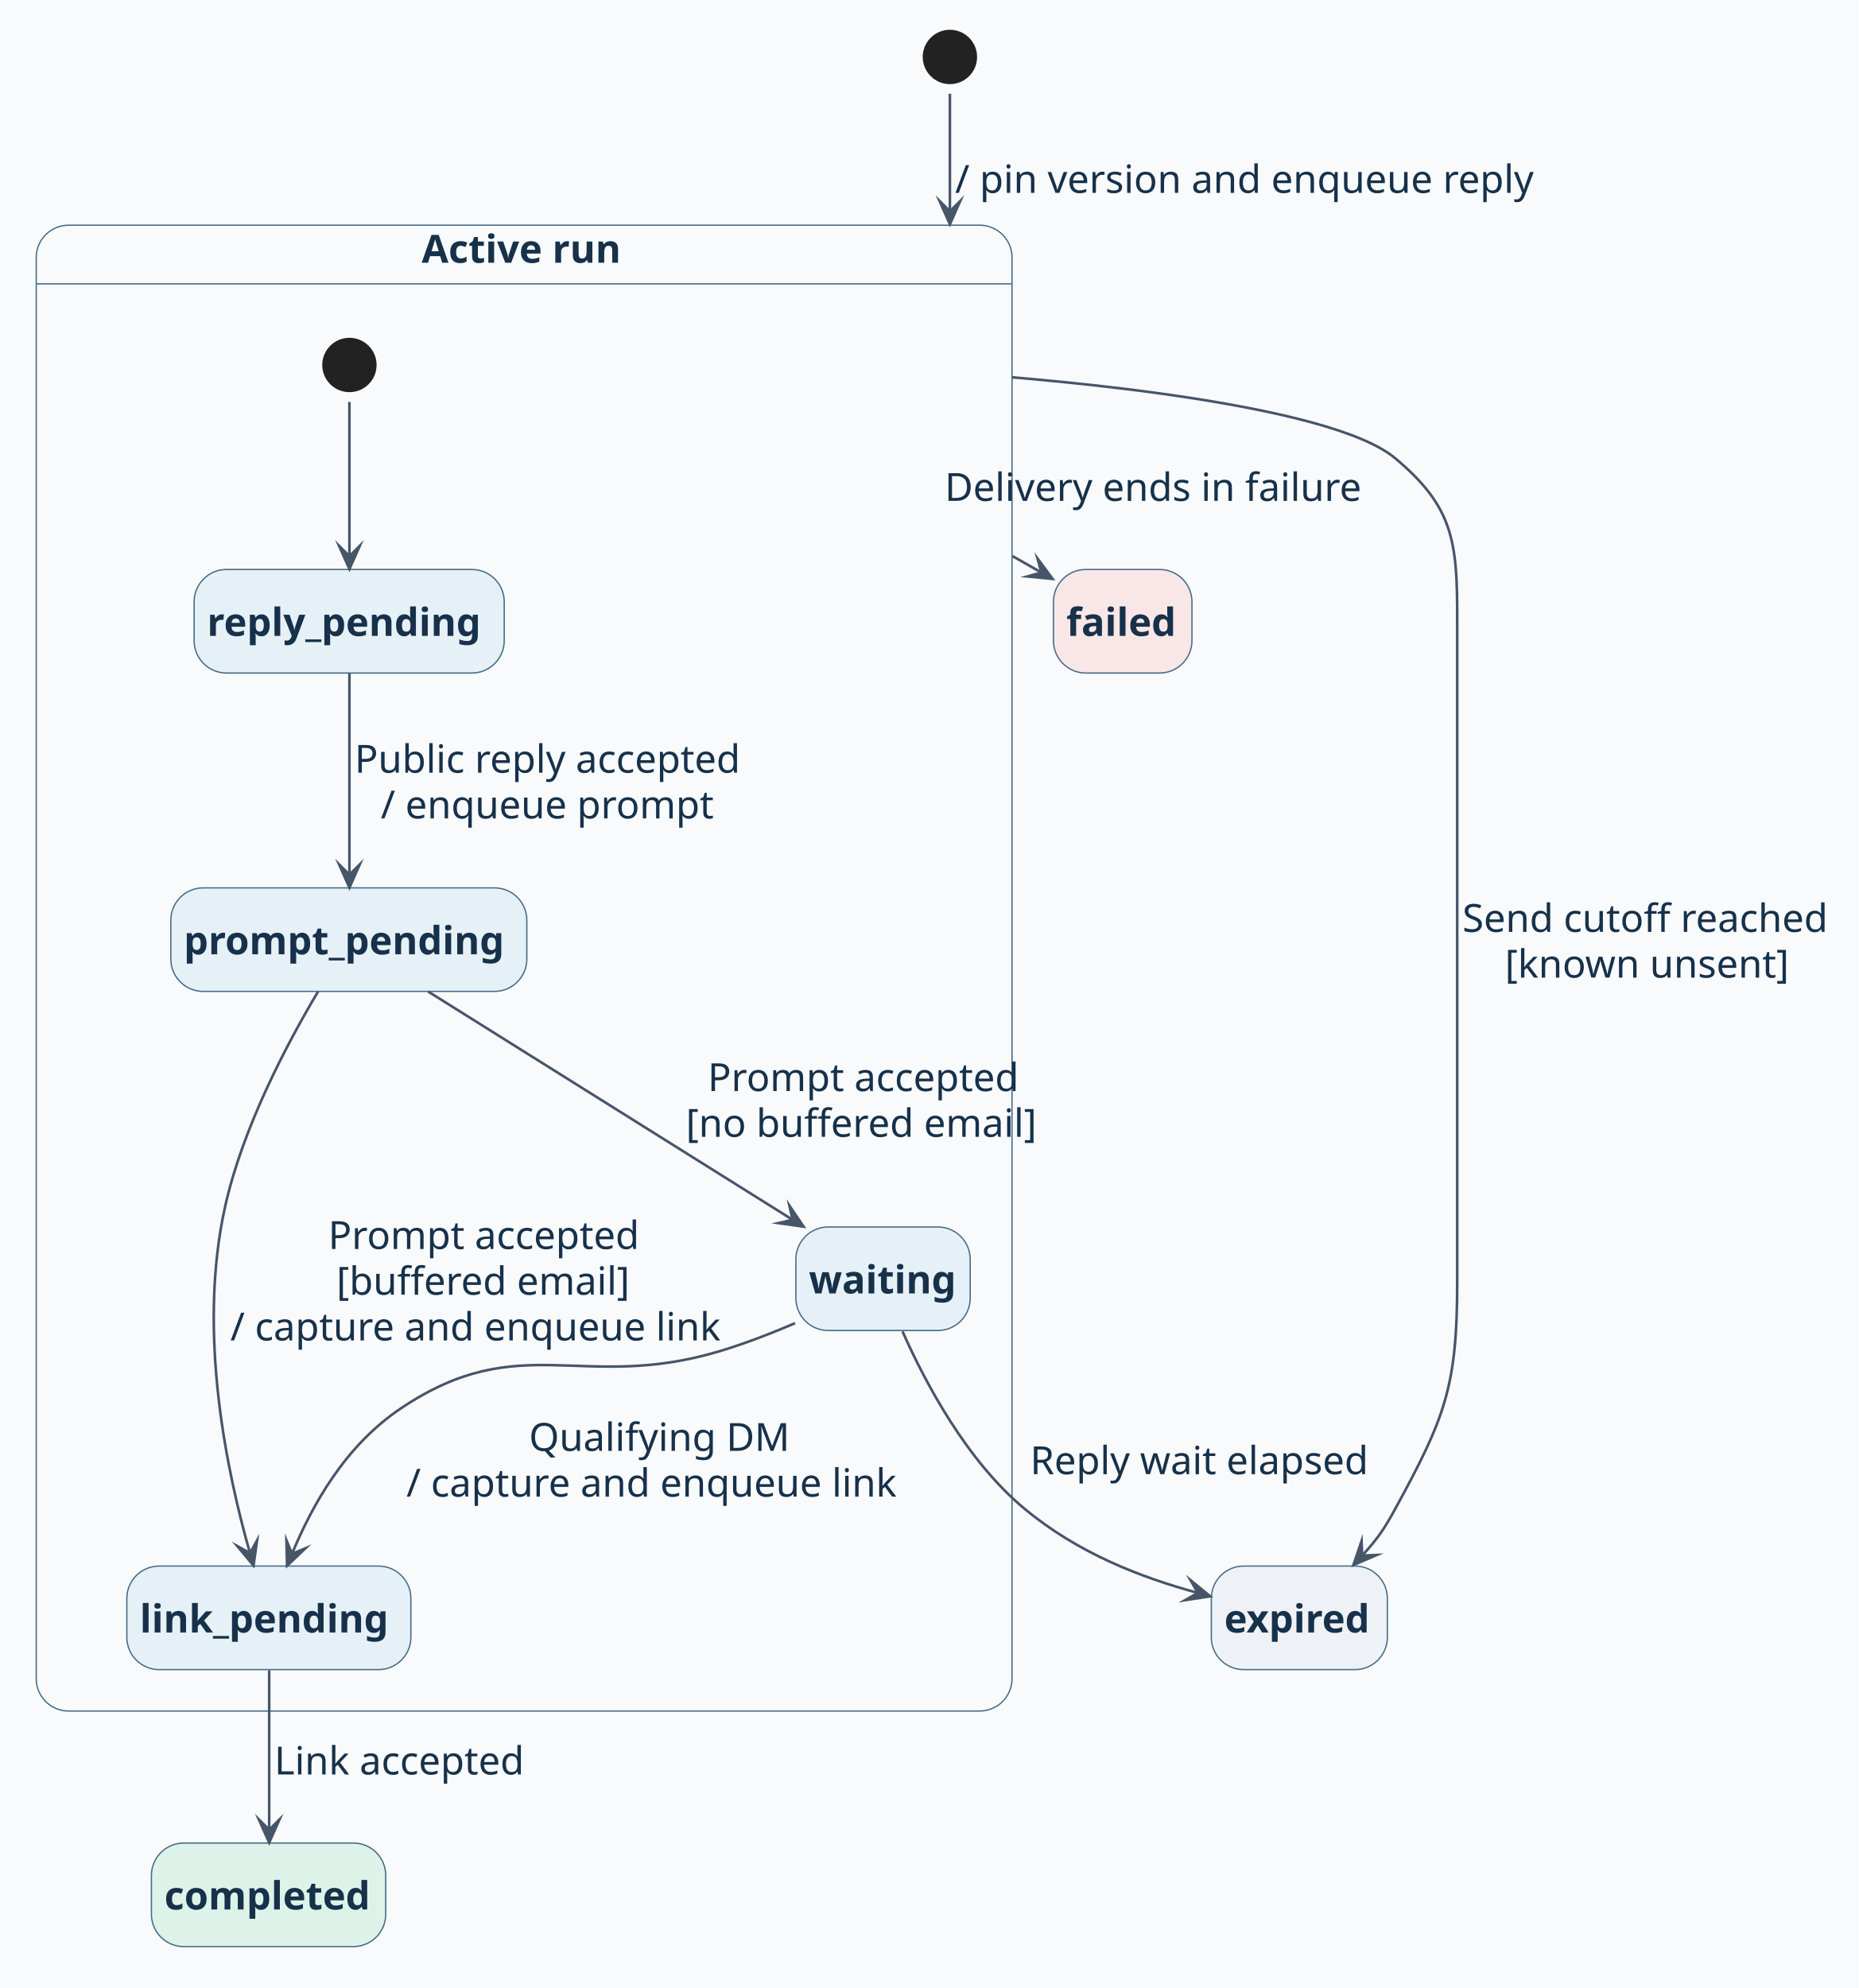
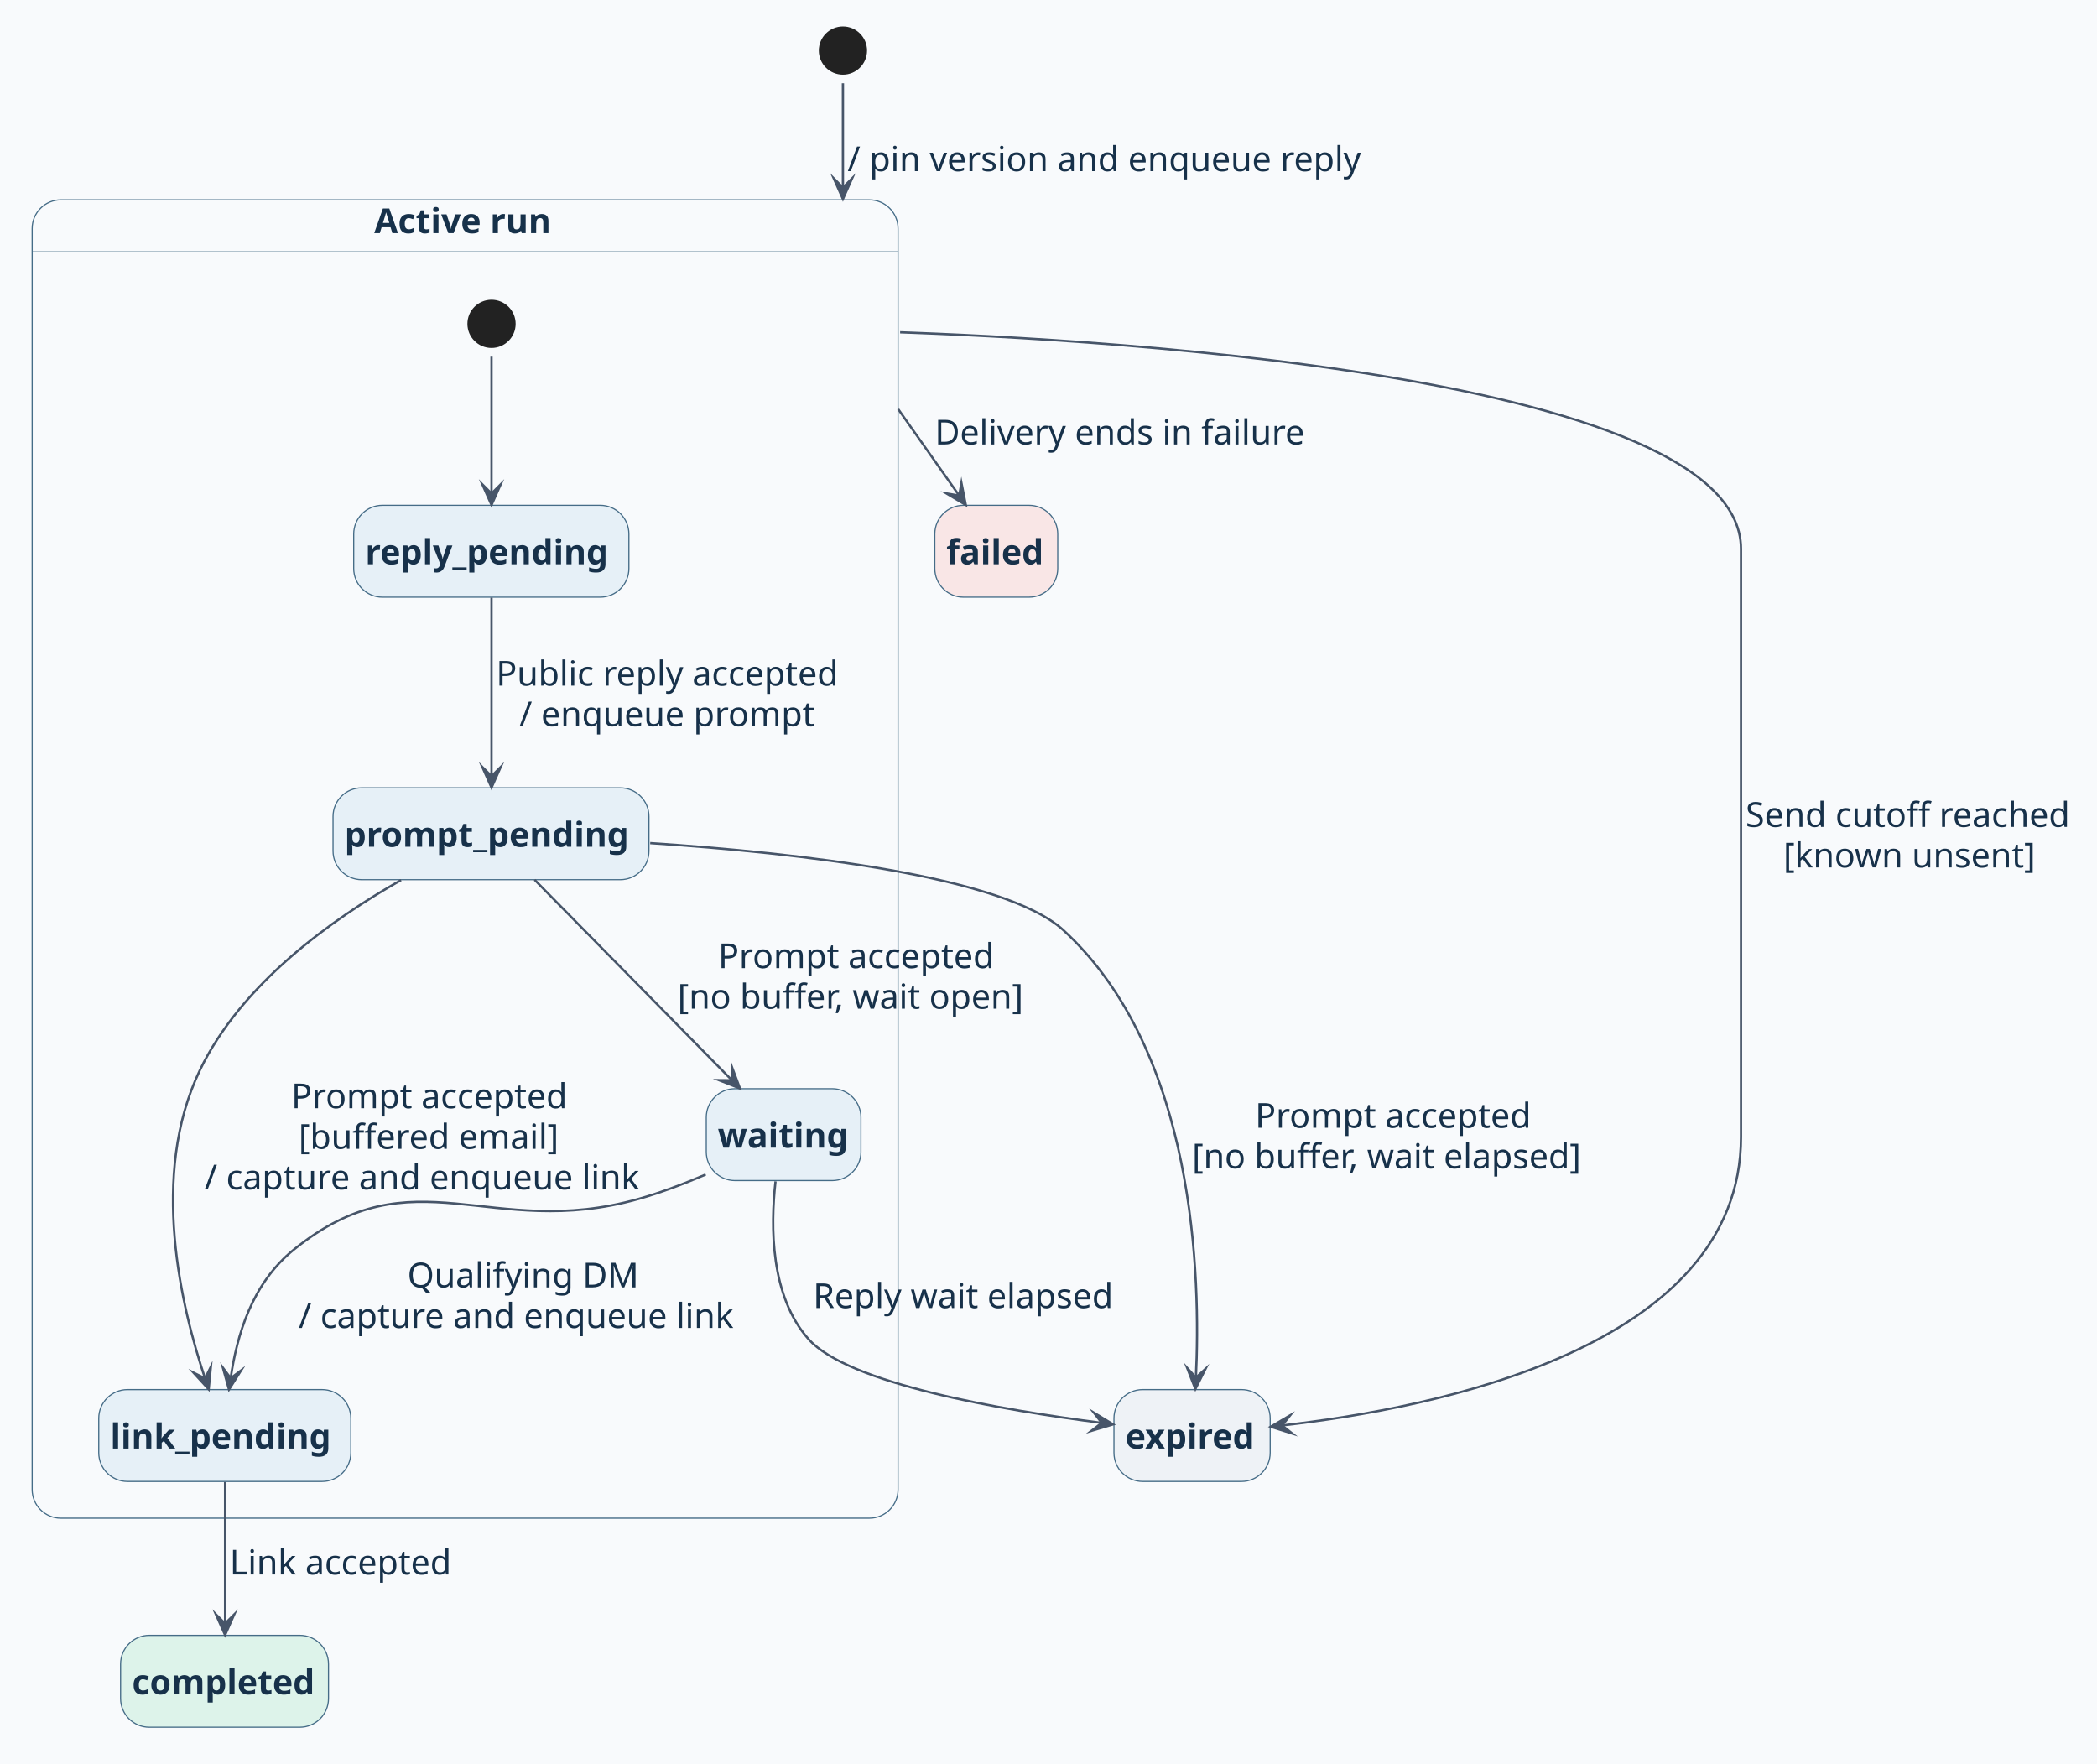
- <svg xmlns="http://www.w3.org/2000/svg" version="1.1" data-diagram-type="STATE" style="width:718px;height:768px;background:#F8FAFC;" width="718px" height="768px" viewBox="0 0 718 768" zoomAndPan="magnify" preserveAspectRatio="none" contentStyleType="text/css">
+ <svg xmlns="http://www.w3.org/2000/svg" version="1.1" data-diagram-type="STATE" style="width:913px;height:768px;background:#F8FAFC;" width="913px" height="768px" viewBox="0 0 913 768" zoomAndPan="magnify" preserveAspectRatio="none" contentStyleType="text/css">
  <defs />
  <g font-family="sans-serif" lengthAdjust="spacing">
-     <rect x="0" y="0" width="718" height="768" fill="#F8FAFC" style="stroke:none;" />
+     <rect x="0" y="0" width="913" height="768" fill="#F8FAFC" style="stroke:none;" />
    <g class="cluster" data-qualified-name="active" id="ent0001" data-source-line="17">
      <path d="M26.5,87 L378.5,87 A12.5,12.5 0 0 1 391,99.5 L391,109.666 L14,109.666 L14,99.5 A12.5,12.5 0 0 1 26.5,87" fill="#F8FAFC" />
      <path d="M14,109.666 L391,109.666 L391,648.5 A12.5,12.5 0 0 1 378.5,661 L26.5,661 A12.5,12.5 0 0 1 14,648.5 L14,109.666" fill="#F8FAFC" />
      <rect x="14" y="87" width="377" height="574" fill="none" style="stroke:#456C87;stroke-width:0.5;" rx="12.5" ry="12.5" />
      <line x1="14" y1="109.666" x2="391" y2="109.666" style="stroke:#456C87;stroke-width:0.5;" />
      <text x="162.931" y="101.502" fill="#17314A" font-size="15" textLength="79.138" font-weight="700">Active run</text>
    </g>
-     <rect x="58.5" y="712" width="90.522" height="40" fill="#DDF3EA" style="stroke:#456C87;stroke-width:0.5;" rx="12.5" ry="12.5" />
-     <text x="63.5" y="737.669" fill="#17314A" font-size="15" textLength="80.522" font-weight="700">completed</text>
-     <rect x="468" y="605" width="68.015" height="40" fill="#EEF2F6" style="stroke:#456C87;stroke-width:0.5;" rx="12.5" ry="12.5" />
-     <text x="473" y="630.669" fill="#17314A" font-size="15" textLength="58.015" font-weight="700">expired</text>
+     <rect x="52.5" y="712" width="90.522" height="40" fill="#DDF3EA" style="stroke:#456C87;stroke-width:0.5;" rx="12.5" ry="12.5" />
+     <text x="57.5" y="737.669" fill="#17314A" font-size="15" textLength="80.522" font-weight="700">completed</text>
+     <rect x="485" y="605" width="68.015" height="40" fill="#EEF2F6" style="stroke:#456C87;stroke-width:0.5;" rx="12.5" ry="12.5" />
+     <text x="490" y="630.669" fill="#17314A" font-size="15" textLength="58.015" font-weight="700">expired</text>
    <rect x="407" y="220" width="53.521" height="40" fill="#F9E6E6" style="stroke:#456C87;stroke-width:0.5;" rx="12.5" ry="12.5" />
    <text x="412" y="245.669" fill="#17314A" font-size="15" textLength="43.521" font-weight="700">failed</text>
    <g class="start_entity" data-qualified-name=".start." id="ent0015" data-source-line="31">
      <ellipse cx="367" cy="22" rx="10" ry="10" fill="#222" style="stroke:#222;stroke-width:1;" />
    </g>
-     <rect x="75" y="220" width="119.812" height="40" fill="#E6F0F7" style="stroke:#456C87;stroke-width:0.5;" rx="12.5" ry="12.5" />
-     <text x="80" y="245.669" fill="#17314A" font-size="15" textLength="109.812" font-weight="700">reply_pending</text>
-     <rect x="66" y="343" width="137.544" height="40" fill="#E6F0F7" style="stroke:#456C87;stroke-width:0.5;" rx="12.5" ry="12.5" />
-     <text x="71" y="368.669" fill="#17314A" font-size="15" textLength="127.544" font-weight="700">prompt_pending</text>
+     <rect x="154" y="220" width="119.812" height="40" fill="#E6F0F7" style="stroke:#456C87;stroke-width:0.5;" rx="12.5" ry="12.5" />
+     <text x="159" y="245.669" fill="#17314A" font-size="15" textLength="109.812" font-weight="700">reply_pending</text>
+     <rect x="145" y="343" width="137.544" height="40" fill="#E6F0F7" style="stroke:#456C87;stroke-width:0.5;" rx="12.5" ry="12.5" />
+     <text x="150" y="368.669" fill="#17314A" font-size="15" textLength="127.544" font-weight="700">prompt_pending</text>
    <rect x="307.5" y="474" width="67.341" height="40" fill="#E6F0F7" style="stroke:#456C87;stroke-width:0.5;" rx="12.5" ry="12.5" />
    <text x="312.5" y="499.669" fill="#17314A" font-size="15" textLength="57.341" font-weight="700">waiting</text>
-     <rect x="49" y="605" width="109.741" height="40" fill="#E6F0F7" style="stroke:#456C87;stroke-width:0.5;" rx="12.5" ry="12.5" />
-     <text x="54" y="630.669" fill="#17314A" font-size="15" textLength="99.741" font-weight="700">link_pending</text>
+     <rect x="43" y="605" width="109.741" height="40" fill="#E6F0F7" style="stroke:#456C87;stroke-width:0.5;" rx="12.5" ry="12.5" />
+     <text x="48" y="630.669" fill="#17314A" font-size="15" textLength="99.741" font-weight="700">link_pending</text>
    <g class="start_entity" data-qualified-name="active..start.active" id="ent0009" data-source-line="22">
-       <ellipse cx="135" cy="141" rx="10" ry="10" fill="#222" style="stroke:#222;stroke-width:1;" />
+       <ellipse cx="214" cy="141" rx="10" ry="10" fill="#222" style="stroke:#222;stroke-width:1;" />
    </g>
    <g class="link" data-entity-1="ent0009" data-entity-2="ent0002" id="lnk10" data-link-type="dependency">
-       <polygon points="135,219.865,139,210.865,135,214.865,131,210.865,135,219.865" fill="#475569" style="stroke:#475569;stroke-width:1;stroke-linejoin:miter;stroke-miterlimit:10;" />
-       <path d="M135,155.271 C135,171.195 135,195.495 135,214.865" style="stroke:#475569;stroke-width:1;" fill="none" />
+       <polygon points="214,219.865,218,210.865,214,214.865,210,210.865,214,219.865" fill="#475569" style="stroke:#475569;stroke-width:1;stroke-linejoin:miter;stroke-miterlimit:10;" />
+       <path d="M214,155.271 C214,171.195 214,195.495 214,214.865" style="stroke:#475569;stroke-width:1;" fill="none" />
    </g>
    <g class="link" data-entity-1="ent0002" data-entity-2="ent0003" id="lnk11" data-link-type="dependency">
-       <polygon points="135,342.917,139,333.917,135,337.917,131,333.917,135,342.917" fill="#475569" style="stroke:#475569;stroke-width:1;stroke-linejoin:miter;stroke-miterlimit:10;" />
-       <path d="M135,260.173 C135,282.83 135,315.299 135,337.917" style="stroke:#475569;stroke-width:1;" fill="none" />
-       <text x="137" y="298.502" fill="#17314A" font-size="15" textLength="153.853">Public reply accepted</text>
-       <text x="147.104" y="316.168" fill="#17314A" font-size="15" textLength="133.645">/ enqueue prompt</text>
+       <polygon points="214,342.917,218,333.917,214,337.917,210,333.917,214,342.917" fill="#475569" style="stroke:#475569;stroke-width:1;stroke-linejoin:miter;stroke-miterlimit:10;" />
+       <path d="M214,260.173 C214,282.83 214,315.299 214,337.917" style="stroke:#475569;stroke-width:1;" fill="none" />
+       <text x="216" y="298.502" fill="#17314A" font-size="15" textLength="153.853">Public reply accepted</text>
+       <text x="226.104" y="316.168" fill="#17314A" font-size="15" textLength="133.645">/ enqueue prompt</text>
    </g>
    <g class="link" data-entity-1="ent0003" data-entity-2="ent0004" id="lnk12" data-link-type="dependency">
-       <polygon points="310.479,473.888,304.974,465.721,306.242,471.234,300.729,472.501,310.479,473.888" fill="#475569" style="stroke:#475569;stroke-width:1;stroke-linejoin:miter;stroke-miterlimit:10;" />
-       <path d="M165.396,383.034 C204.344,407.424 267.234,446.807 306.242,471.234" style="stroke:#475569;stroke-width:1;" fill="none" />
-       <text x="273.43" y="421.502" fill="#17314A" font-size="15" textLength="122.3">Prompt accepted</text>
-       <text x="265" y="439.168" fill="#17314A" font-size="15" textLength="139.16">[no buffered email]</text>
+       <polygon points="322.184,473.888,318.72,464.668,318.676,470.324,313.019,470.28,322.184,473.888" fill="#475569" style="stroke:#475569;stroke-width:1;stroke-linejoin:miter;stroke-miterlimit:10;" />
+       <path d="M232.739,383.034 C256.751,407.424 294.628,445.897 318.676,470.324" style="stroke:#475569;stroke-width:1;" fill="none" />
+       <text x="312.673" y="421.502" fill="#17314A" font-size="15" textLength="122.3">Prompt accepted</text>
+       <text x="295" y="439.168" fill="#17314A" font-size="15" textLength="157.646">[no buffer, wait open]</text>
    </g>
    <g class="link" data-entity-1="ent0003" data-entity-2="ent0005" id="lnk13" data-link-type="dependency">
-       <polygon points="97.955,604.804,99.332,595.052,96.583,599.996,91.639,597.246,97.955,604.804" fill="#475569" style="stroke:#475569;stroke-width:1;stroke-linejoin:miter;stroke-miterlimit:10;" />
-       <path d="M122.915,383.01 C111.087,402.834 93.874,435.249 87,466 C75.986,515.272 88.034,570.03 96.583,599.996" style="stroke:#475569;stroke-width:1;" fill="none" />
+       <polygon points="90.856,604.866,91.803,595.063,89.274,600.123,84.214,597.594,90.856,604.866" fill="#475569" style="stroke:#475569;stroke-width:1;stroke-linejoin:miter;stroke-miterlimit:10;" />
+       <path d="M174.616,383.167 C144.447,400.256 105.033,428.387 87,466 C65.008,511.87 78.964,569.213 89.274,600.123" style="stroke:#475569;stroke-width:1;" fill="none" />
      <text x="126.797" y="482.502" fill="#17314A" font-size="15" textLength="122.3">Prompt accepted</text>
      <text x="130.001" y="500.168" fill="#17314A" font-size="15" textLength="115.891">[buffered email]</text>
      <text x="89" y="517.834" fill="#17314A" font-size="15" textLength="197.893">/ capture and enqueue link</text>
    </g>
    <g class="link" data-entity-1="ent0004" data-entity-2="ent0005" id="lnk14" data-link-type="dependency">
-       <polygon points="110.899,604.874,118.052,598.104,112.821,600.259,110.666,595.028,110.899,604.874" fill="#475569" style="stroke:#475569;stroke-width:1;stroke-linejoin:miter;stroke-miterlimit:10;" />
-       <path d="M307.194,511.163 C297.89,515.147 287.69,519.099 278,522 C224.8,537.93 201.142,513.097 155,544 C133.103,558.665 120.578,581.633 112.821,600.259" style="stroke:#475569;stroke-width:1;" fill="none" />
-       <text x="204.362" y="560.502" fill="#17314A" font-size="15" textLength="103.169">Qualifying DM</text>
-       <text x="157" y="578.168" fill="#17314A" font-size="15" textLength="197.893">/ capture and enqueue link</text>
+       <polygon points="99.699,604.974,104.966,596.652,100.427,600.027,97.052,595.488,99.699,604.974" fill="#475569" style="stroke:#475569;stroke-width:1;stroke-linejoin:miter;stroke-miterlimit:10;" />
+       <path d="M307.253,511.367 C297.949,515.351 287.734,519.251 278,522 C213.157,540.314 180.442,501.693 128,544 C109.528,558.902 103.155,581.479 100.427,600.027" style="stroke:#475569;stroke-width:1;" fill="none" />
+       <text x="177.362" y="560.502" fill="#17314A" font-size="15" textLength="103.169">Qualifying DM</text>
+       <text x="130" y="578.168" fill="#17314A" font-size="15" textLength="197.893">/ capture and enqueue link</text>
    </g>
    <g class="link" data-entity-1="ent0015" data-entity-2="ent0001" id="lnk16" data-link-type="dependency">
      <polygon points="367,86.636,371,77.636,367,81.636,363,77.636,367,86.636" fill="#475569" style="stroke:#475569;stroke-width:1;stroke-linejoin:miter;stroke-miterlimit:10;" />
      <path d="M367,36.218 C367,47.429 367,65.558 367,83.666 C367,84.232 367,84.798 367,85.363 C367,85.646 367,85.929 367,86.212 C367,86.353 367,81.494 367,81.636" style="stroke:#475569;stroke-width:1;" fill="none" />
      <text x="369" y="74.502" fill="#17314A" font-size="15" textLength="233.027">/ pin version and enqueue reply</text>
    </g>
    <g class="link" data-entity-1="ent0005" data-entity-2="ent0006" id="lnk17" data-link-type="dependency">
-       <polygon points="104,711.863,108,702.863,104,706.863,100,702.863,104,711.863" fill="#475569" style="stroke:#475569;stroke-width:1;stroke-linejoin:miter;stroke-miterlimit:10;" />
-       <path d="M104,645.259 C104,664.204 104,687.96 104,706.863" style="stroke:#475569;stroke-width:1;" fill="none" />
-       <text x="106" y="685.502" fill="#17314A" font-size="15" textLength="100.012">Link accepted</text>
+       <polygon points="98,711.863,102,702.863,98,706.863,94,702.863,98,711.863" fill="#475569" style="stroke:#475569;stroke-width:1;stroke-linejoin:miter;stroke-miterlimit:10;" />
+       <path d="M98,645.259 C98,664.204 98,687.96 98,706.863" style="stroke:#475569;stroke-width:1;" fill="none" />
+       <text x="100" y="685.502" fill="#17314A" font-size="15" textLength="100.012">Link accepted</text>
    </g>
    <g class="link" data-entity-1="ent0004" data-entity-2="ent0007" id="lnk18" data-link-type="dependency">
-       <polygon points="467.598,616.688,459.97,610.457,462.774,615.37,457.862,618.174,467.598,616.688" fill="#475569" style="stroke:#475569;stroke-width:1;stroke-linejoin:miter;stroke-miterlimit:10;" />
-       <path d="M348.701,514.361 C357.453,534.106 373.502,564.408 396,583 C416.685,600.094 440.485,609.279 462.774,615.37" style="stroke:#475569;stroke-width:1;" fill="none" />
-       <text x="398" y="569.502" fill="#17314A" font-size="15" textLength="134.597">Reply wait elapsed</text>
+       <polygon points="484.639,620.144,476.226,615.024,479.68,619.504,475.2,622.958,484.639,620.144" fill="#475569" style="stroke:#475569;stroke-width:1;stroke-linejoin:miter;stroke-miterlimit:10;" />
+       <path d="M337.653,514.344 C335.418,534.077 335.419,564.367 352,583 C369.366,602.514 436.07,613.867 479.68,619.504" style="stroke:#475569;stroke-width:1;" fill="none" />
+       <text x="354" y="569.502" fill="#17314A" font-size="15" textLength="134.597">Reply wait elapsed</text>
    </g>
-     <g class="link" data-entity-1="ent0001" data-entity-2="ent0007" id="lnk19" data-link-type="dependency">
-       <polygon points="522.89,604.609,531.936,600.714,526.283,600.937,526.06,595.285,522.89,604.609" fill="#475569" style="stroke:#475569;stroke-width:1;stroke-linejoin:miter;stroke-miterlimit:10;" />
-       <path d="M391.037,145.763 C391.414,145.795 391.795,145.827 392.179,145.86 C392.946,145.925 393.727,145.992 394.521,146.062 C396.109,146.2 397.748,146.345 399.432,146.499 C402.802,146.805 406.356,147.143 410.056,147.512 C424.855,148.99 441.986,150.981 458.958,153.572 C492.904,158.754 526.22,166.333 539,177 C561.685,195.934 563,209.452 563,239 C563,239 563,239 563,495 C563,535.54 558.443,547.427 539,583 C534.769,590.74 532.194,594.54 526.283,600.937" style="stroke:#475569;stroke-width:1;" fill="none" />
-       <text x="565" y="360.002" fill="#17314A" font-size="15" textLength="145.093">Send cutoff reached</text>
-       <text x="581.447" y="377.668" fill="#17314A" font-size="15" textLength="112.2">[known unsent]</text>
+     <g class="link" data-entity-1="ent0003" data-entity-2="ent0007" id="lnk19" data-link-type="dependency">
+       <polygon points="520.44,604.759,524.866,595.961,520.679,599.765,516.875,595.578,520.44,604.759" fill="#475569" style="stroke:#475569;stroke-width:1;stroke-linejoin:miter;stroke-miterlimit:10;" />
+       <path d="M283.096,367.063 C347.487,371.351 437.322,381.468 463,405 C520.865,458.029 522.735,556.873 520.679,599.765" style="stroke:#475569;stroke-width:1;" fill="none" />
+       <text x="546.444" y="491.002" fill="#17314A" font-size="15" textLength="122.3">Prompt accepted</text>
+       <text x="519" y="508.668" fill="#17314A" font-size="15" textLength="177.188">[no buffer, wait elapsed]</text>
    </g>
-     <g class="link" data-entity-1="ent0001" data-entity-2="ent0008" id="lnk20" data-link-type="dependency">
-       <polygon points="406.702,223.647,400.838,215.734,402.35,221.185,396.899,222.697,406.702,223.647" fill="#475569" style="stroke:#475569;stroke-width:1;stroke-linejoin:miter;stroke-miterlimit:10;" />
-       <path d="M391.174,214.823 C391.329,214.912 391.485,215 391.64,215.089 C396.611,217.928 397.416,218.394 402.35,221.185" style="stroke:#475569;stroke-width:1;" fill="none" />
-       <text x="365" y="193.502" fill="#17314A" font-size="15" textLength="167.271">Delivery ends in failure</text>
+     <g class="link" data-entity-1="ent0001" data-entity-2="ent0007" id="lnk20" data-link-type="dependency">
+       <polygon points="553.243,621.179,562.637,624.137,558.211,620.614,561.733,616.188,553.243,621.179" fill="#475569" style="stroke:#475569;stroke-width:1;stroke-linejoin:miter;stroke-miterlimit:10;" />
+       <path d="M391.895,144.681 C392.258,144.693 392.625,144.706 392.995,144.72 C394.476,144.772 396.012,144.829 397.6,144.889 C400.775,145.01 404.161,145.146 407.737,145.299 C422.044,145.913 439.411,146.804 458.672,148.089 C497.195,150.66 543.294,154.807 587.639,161.464 C676.329,174.778 758,198.134 758,239 C758,239 758,239 758,495 C758,586.945 624.297,613.101 558.211,620.614" style="stroke:#475569;stroke-width:1;" fill="none" />
+       <text x="760" y="360.002" fill="#17314A" font-size="15" textLength="145.093">Send cutoff reached</text>
+       <text x="776.447" y="377.668" fill="#17314A" font-size="15" textLength="112.2">[known unsent]</text>
+     </g>
+     <g class="link" data-entity-1="ent0001" data-entity-2="ent0008" id="lnk21" data-link-type="dependency">
+       <polygon points="420.505,219.865,418.586,210.204,417.623,215.779,412.049,214.815,420.505,219.865" fill="#475569" style="stroke:#475569;stroke-width:1;stroke-linejoin:miter;stroke-miterlimit:10;" />
+       <path d="M391.072,178.132 C391.197,178.31 391.323,178.488 391.449,178.666 C391.7,179.022 391.952,179.38 392.205,179.738 C392.711,180.455 393.219,181.176 393.73,181.9 C394.751,183.348 395.781,184.809 396.815,186.276 C405.093,198.012 410.792,206.094 417.623,215.779" style="stroke:#475569;stroke-width:1;" fill="none" />
+       <text x="407" y="193.502" fill="#17314A" font-size="15" textLength="167.271">Delivery ends in failure</text>
    </g>
  </g>
</svg>
